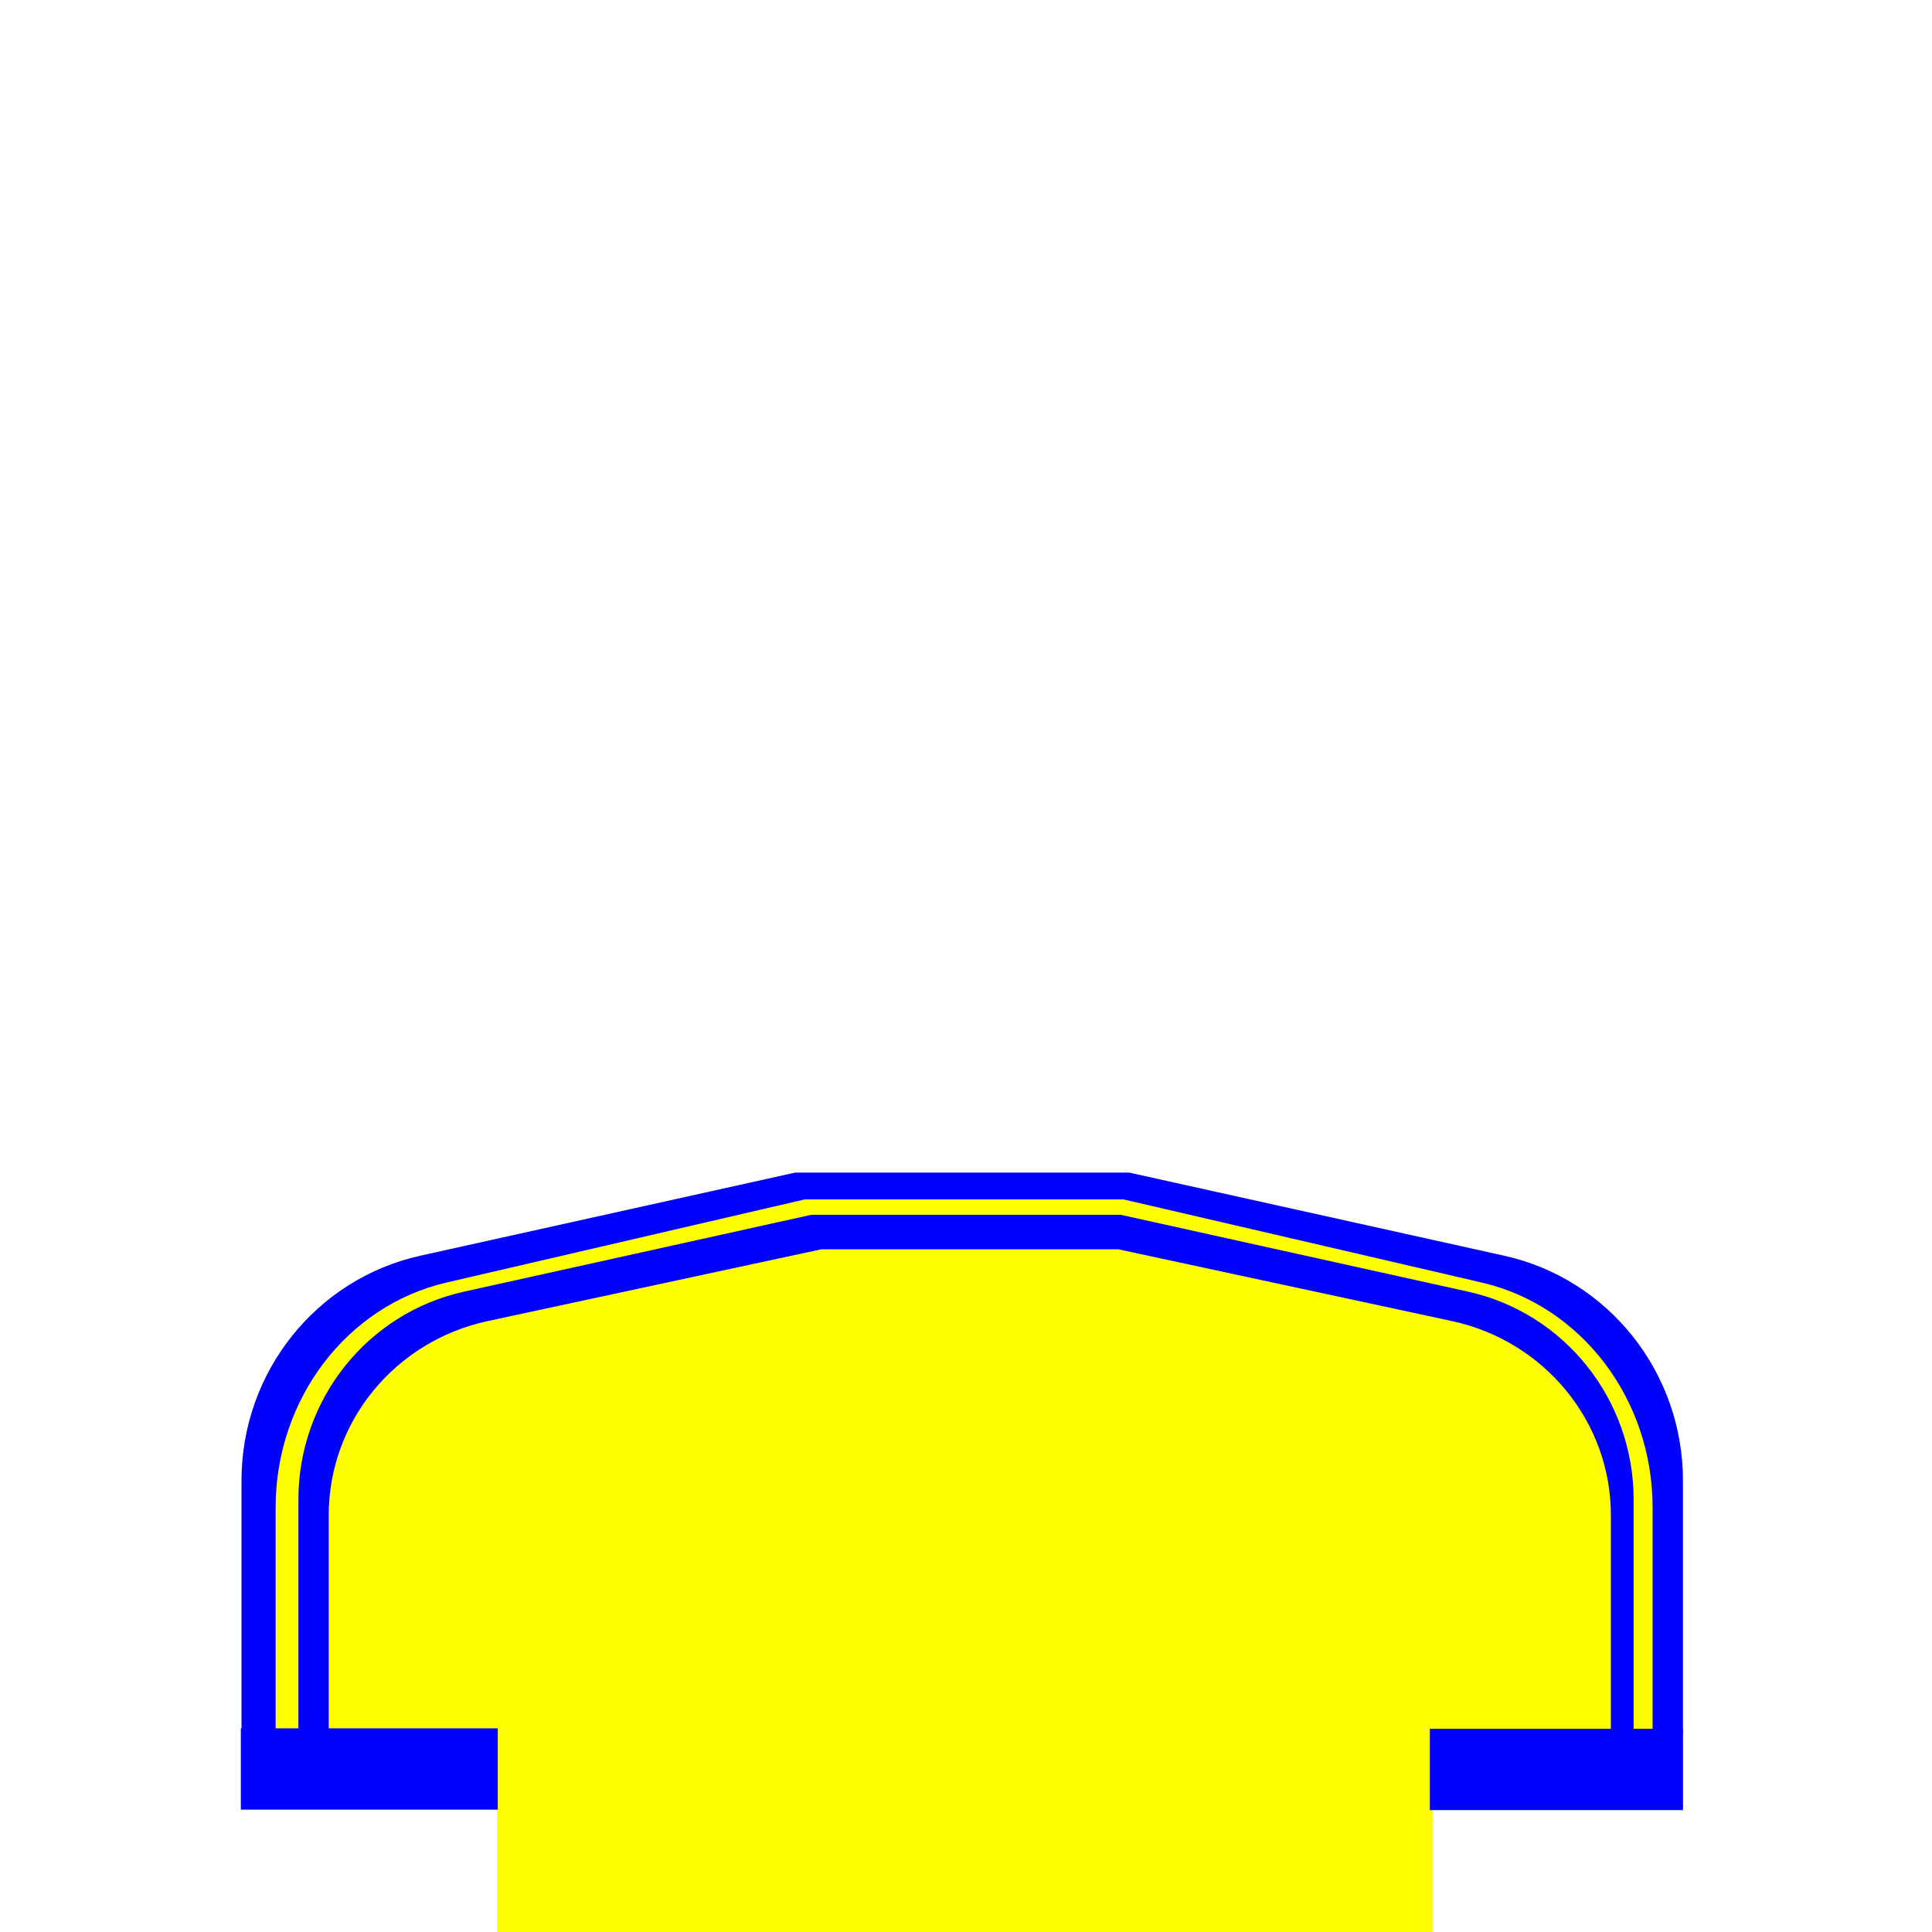
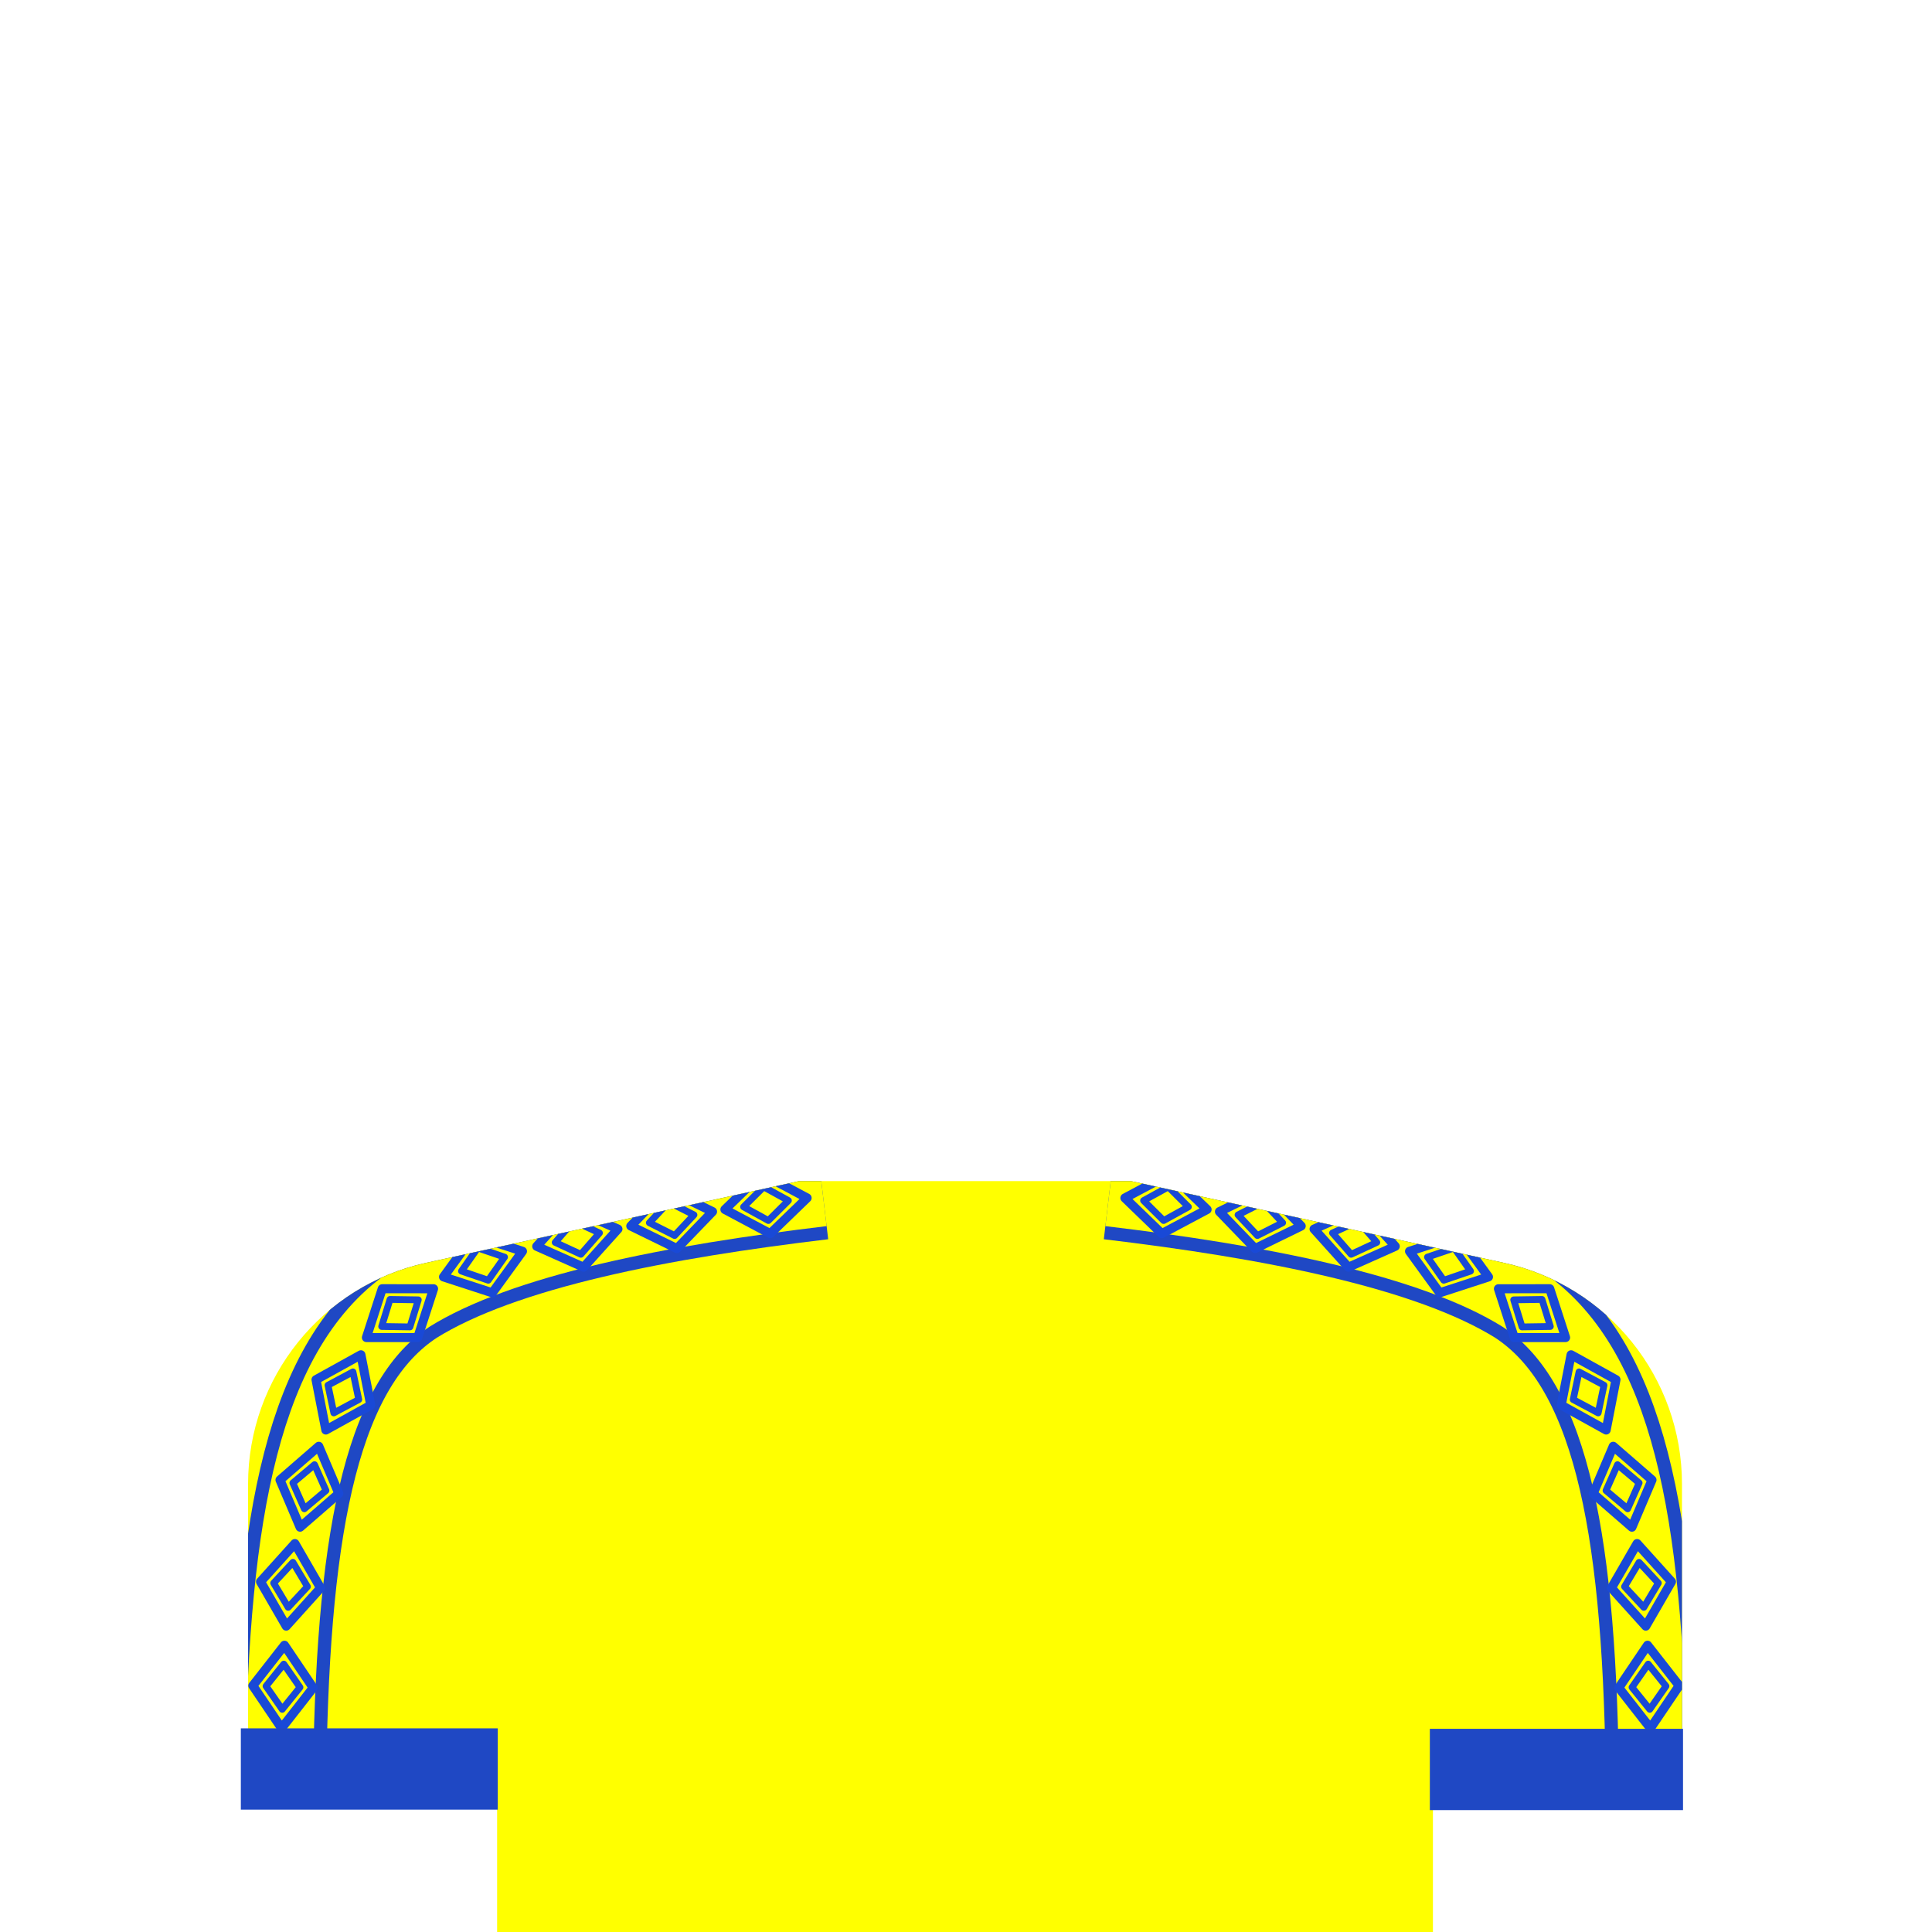
<svg xmlns="http://www.w3.org/2000/svg" width="512" height="512">
+   <defs>
+     <clipPath id="kit-1980-shirt-clip">
+       <path d="m255.742 313.009h44l98.846 21.665c27.533 6.035 47.154 30.421 47.154 58.609v85.726h-66v33h-248v-33h-66v-85.726c0-28.188 19.621-52.574 47.154-58.609l98.846-21.665h44z" />
+     </clipPath>
+     <g id="kit-1980-tape-diamond" fill="none" stroke="#1949d7" stroke-linejoin="round">
+       <path d="M0-8 11 0 0 8-11 0Z" stroke-width="2.4" />
+       <path d="M0-4.5 6 0 0 4.5-6 0Z" stroke-width="1.8" />
+     </g>
+   </defs>
  <g id="shirt">
-     <g id="chest">
-       <path fill="#ffff00" d="m255.742,313.009l44,0l98.846,21.665c27.533,6.035 47.154,30.421 47.154,58.609l0,85.726l-66,0l0,33l-124,0l-124,0l0,-33l-66,0l0,-85.726c0,-28.187 19.621,-52.574 47.154,-58.609l98.846,-21.665l44,0z" />
+     <path fill="#ffff00" d="m255.742 313.009h44l98.846 21.665c27.533 6.035 47.154 30.421 47.154 58.609v85.726h-66v33h-248v-33h-66v-85.726c0-28.188 19.621-52.574 47.154-58.609l98.846-21.665h44z" />
+   </g>
+   <g id="shoulder-and-sleeve-tape" clip-path="url(#kit-1980-shirt-clip)">
+     <g fill="none" stroke-linecap="butt">
+       <path d="M218 316C176 321 133 329 109 344C83 361 75 403 74 468" stroke="#1f48c4" stroke-width="25" />
+       <path d="M294 316C336 321 379 329 403 344C429 361 437 403 438 468" stroke="#1f48c4" stroke-width="25" />
+       <path d="M218 316C176 321 133 329 109 344C83 361 75 403 74 468" stroke="#ffff00" stroke-width="18" />
+       <path d="M294 316C336 321 379 329 403 344C429 361 437 403 438 468" stroke="#ffff00" stroke-width="18" />
+     </g>
+     <g id="left-umbro-tape">
+       <use href="#kit-1980-tape-diamond" transform="translate(203 319) rotate(-8)" />
+       <use href="#kit-1980-tape-diamond" transform="translate(178 323) rotate(-10)" />
+       <use href="#kit-1980-tape-diamond" transform="translate(153 328) rotate(-12)" />
+       <use href="#kit-1980-tape-diamond" transform="translate(128 335) rotate(-18)" />
+       <use href="#kit-1980-tape-diamond" transform="translate(106 348) rotate(-36)" />
+       <use href="#kit-1980-tape-diamond" transform="translate(91 369) rotate(-65)" />
+       <use href="#kit-1980-tape-diamond" transform="translate(82 394) rotate(-77)" />
+       <use href="#kit-1980-tape-diamond" transform="translate(77 420) rotate(-84)" />
+       <use href="#kit-1980-tape-diamond" transform="translate(75 447) rotate(-88)" />
+     </g>
+     <g id="right-umbro-tape">
+       <use href="#kit-1980-tape-diamond" transform="translate(309 319) rotate(8)" />
+       <use href="#kit-1980-tape-diamond" transform="translate(334 323) rotate(10)" />
+       <use href="#kit-1980-tape-diamond" transform="translate(359 328) rotate(12)" />
+       <use href="#kit-1980-tape-diamond" transform="translate(384 335) rotate(18)" />
+       <use href="#kit-1980-tape-diamond" transform="translate(406 348) rotate(36)" />
+       <use href="#kit-1980-tape-diamond" transform="translate(421 369) rotate(65)" />
+       <use href="#kit-1980-tape-diamond" transform="translate(430 394) rotate(77)" />
+       <use href="#kit-1980-tape-diamond" transform="translate(435 420) rotate(84)" />
+       <use href="#kit-1980-tape-diamond" transform="translate(437 447) rotate(88)" />
    </g>
  </g>
-   <g id="shoulders">
-     <path fill="#0000ff" d="m398.598,332.772l-99.366,-22.028l-44.232,0l-44.232,0l-99.366,22.028c-27.678,6.136 -47.402,30.931 -47.402,59.591l0,66.827l20.105,0l0,-66.827c0,-18.961 13.291,-35.668 31.601,-39.728l97.239,-21.556l84.108,0l97.239,21.556c18.311,4.059 31.601,20.767 31.601,39.728l0,66.827l20.105,0l0,-66.827c0,-28.66 -19.724,-53.455 -47.402,-59.591l0,0z" stroke="null" />
-     <path fill="#ffff00" d="m392.676,339.889l-94.921,-22.028l-42.253,0l-42.253,0l-94.921,22.028c-26.44,6.136 -45.282,30.931 -45.282,59.591l0,66.827l19.206,0l0,-66.827c0,-18.961 12.696,-35.668 30.188,-39.728l92.889,-21.556l80.346,0l92.889,21.556c17.492,4.059 30.188,20.767 30.188,39.728l0,66.827l19.206,0l0,-66.827c0,-28.66 -18.842,-53.455 -45.282,-59.591l0,0z" stroke="null" />
-     <path fill="#0000ff" d="m389.022,342.296l-92.045,-20.368l-40.972,0l-40.972,0l-92.045,20.368c-25.638,5.674 -43.909,28.6 -43.909,55.101l0,61.793l18.624,0l0,-61.793c0,-17.532 12.311,-32.981 29.273,-36.735l90.074,-19.932l77.911,0l90.074,19.932c16.962,3.753 29.273,19.203 29.273,36.735l0,61.793l18.624,0l0,-61.793c0,-26.501 -18.271,-49.428 -43.909,-55.101l-0,0z" stroke="null" />
-     <path fill="#ffff00" d="m384.737,350.089l-88.384,-19.011l-39.343,0l-39.343,0l-88.384,19.011c-24.619,5.296 -42.163,26.694 -42.163,51.428l0,57.673l17.883,0l0,-57.673c0,-16.363 11.822,-30.782 28.109,-34.286l86.492,-18.603l74.812,0l86.492,18.603c16.287,3.503 28.109,17.922 28.109,34.286l0,57.673l17.883,0l0,-57.673c0,-24.734 -17.544,-46.132 -42.163,-51.428l0,0z" stroke="null" />
+   <use href="#letters" x="180" fill="#1f48c4" />
+   <g id="sleeves" fill="#1f48c4">
+     <rect x="63.825" y="458.029" width="68.09" height="21.544" />
+     <rect x="378.925" y="458.152" width="67.093" height="21.544" />
  </g>
-   <use href="#letters" x="180" fill="#0000ff" />
-   <g id="sleeves">
-     <rect stroke="#0000ff" fill="#0000ff" stroke-width="0" stroke-opacity="null" x="63.825" y="458.029" width="68.09" height="21.544" />
-     <rect stroke="#0000ff" fill="#0000ff" stroke-width="0" stroke-opacity="null" x="378.925" y="458.152" width="67.093" height="21.544" />
-   </g>
-   <use href="#umbro" fill="#0000ff" />
+   <use href="#umbro" fill="#1f48c4" />
</svg>
